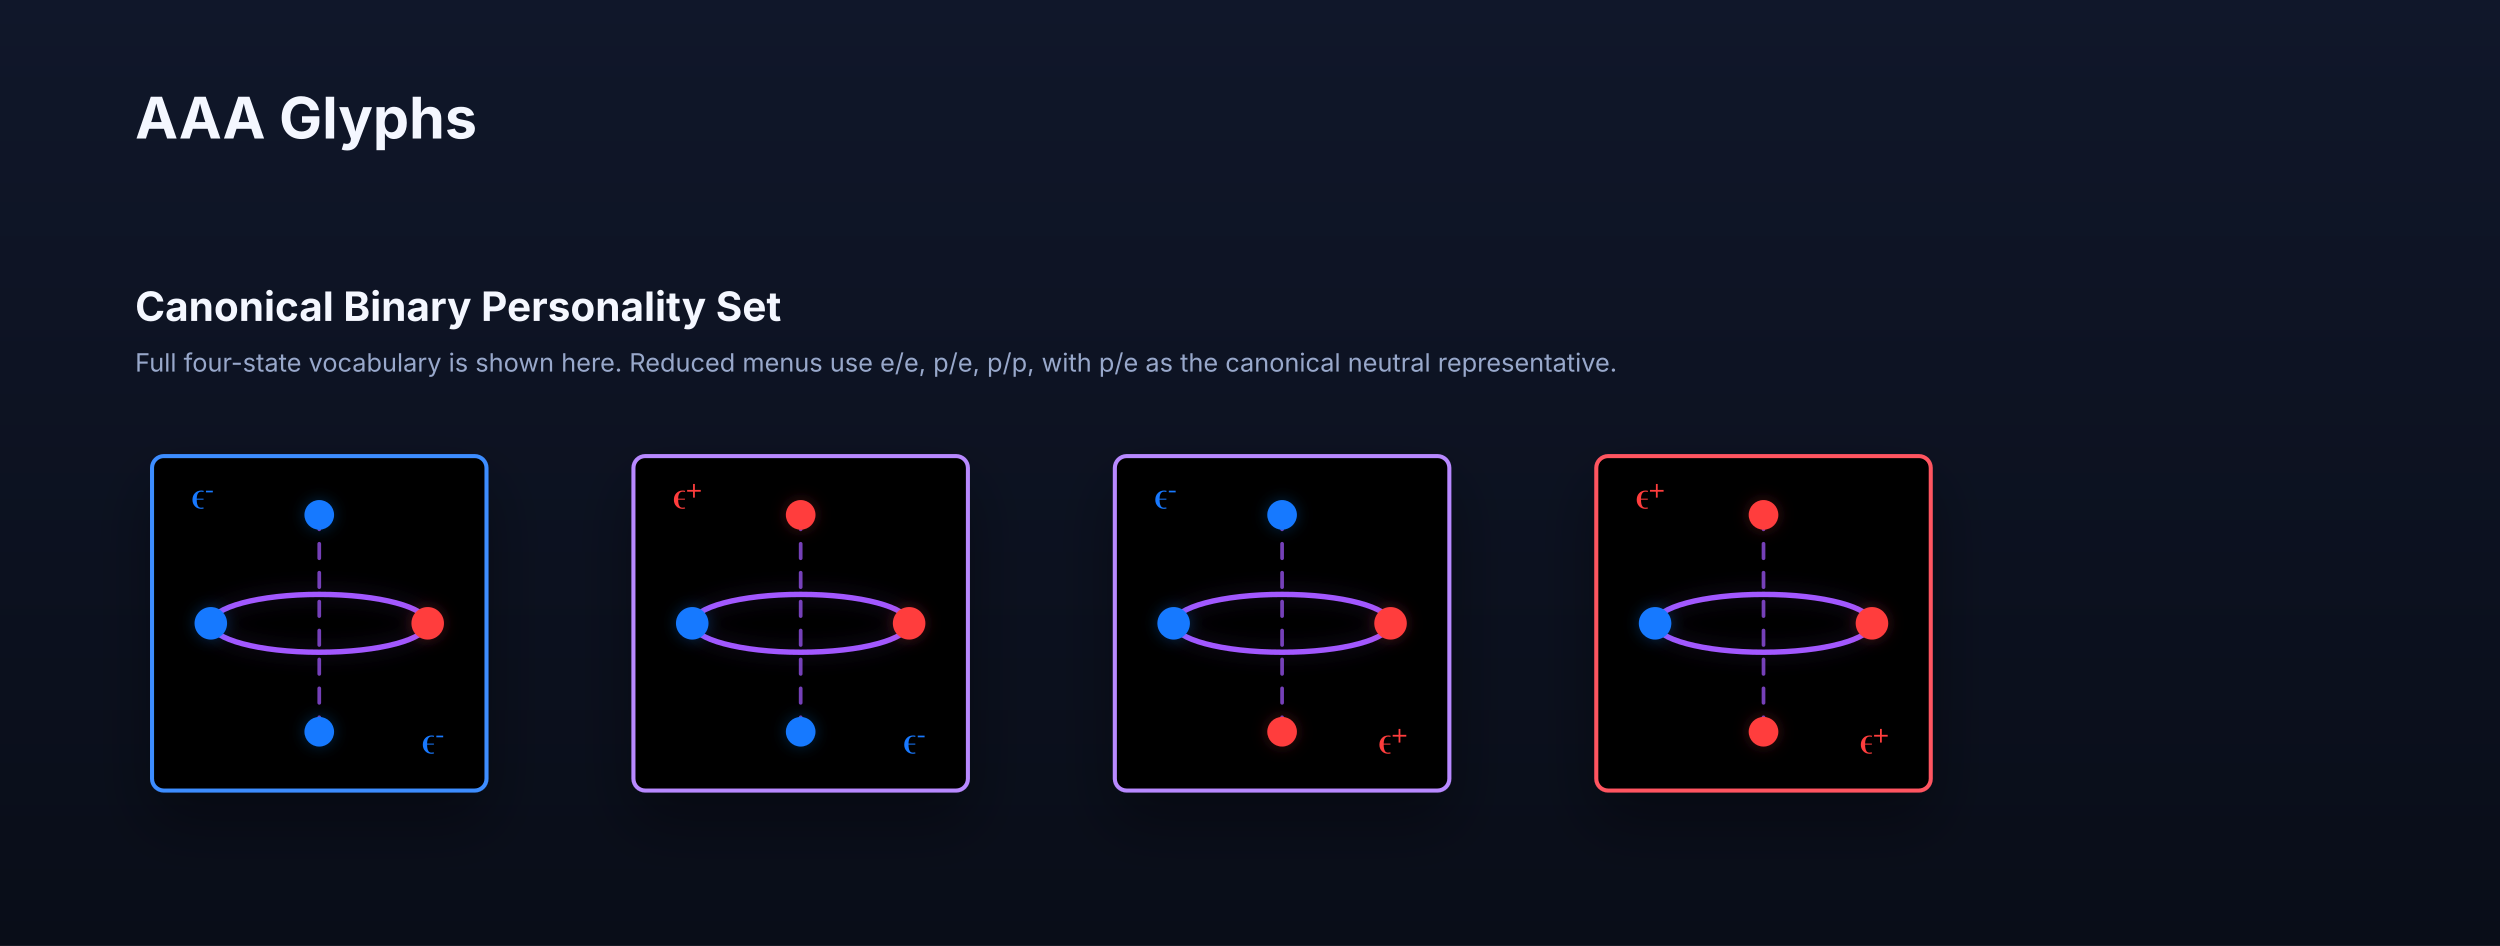
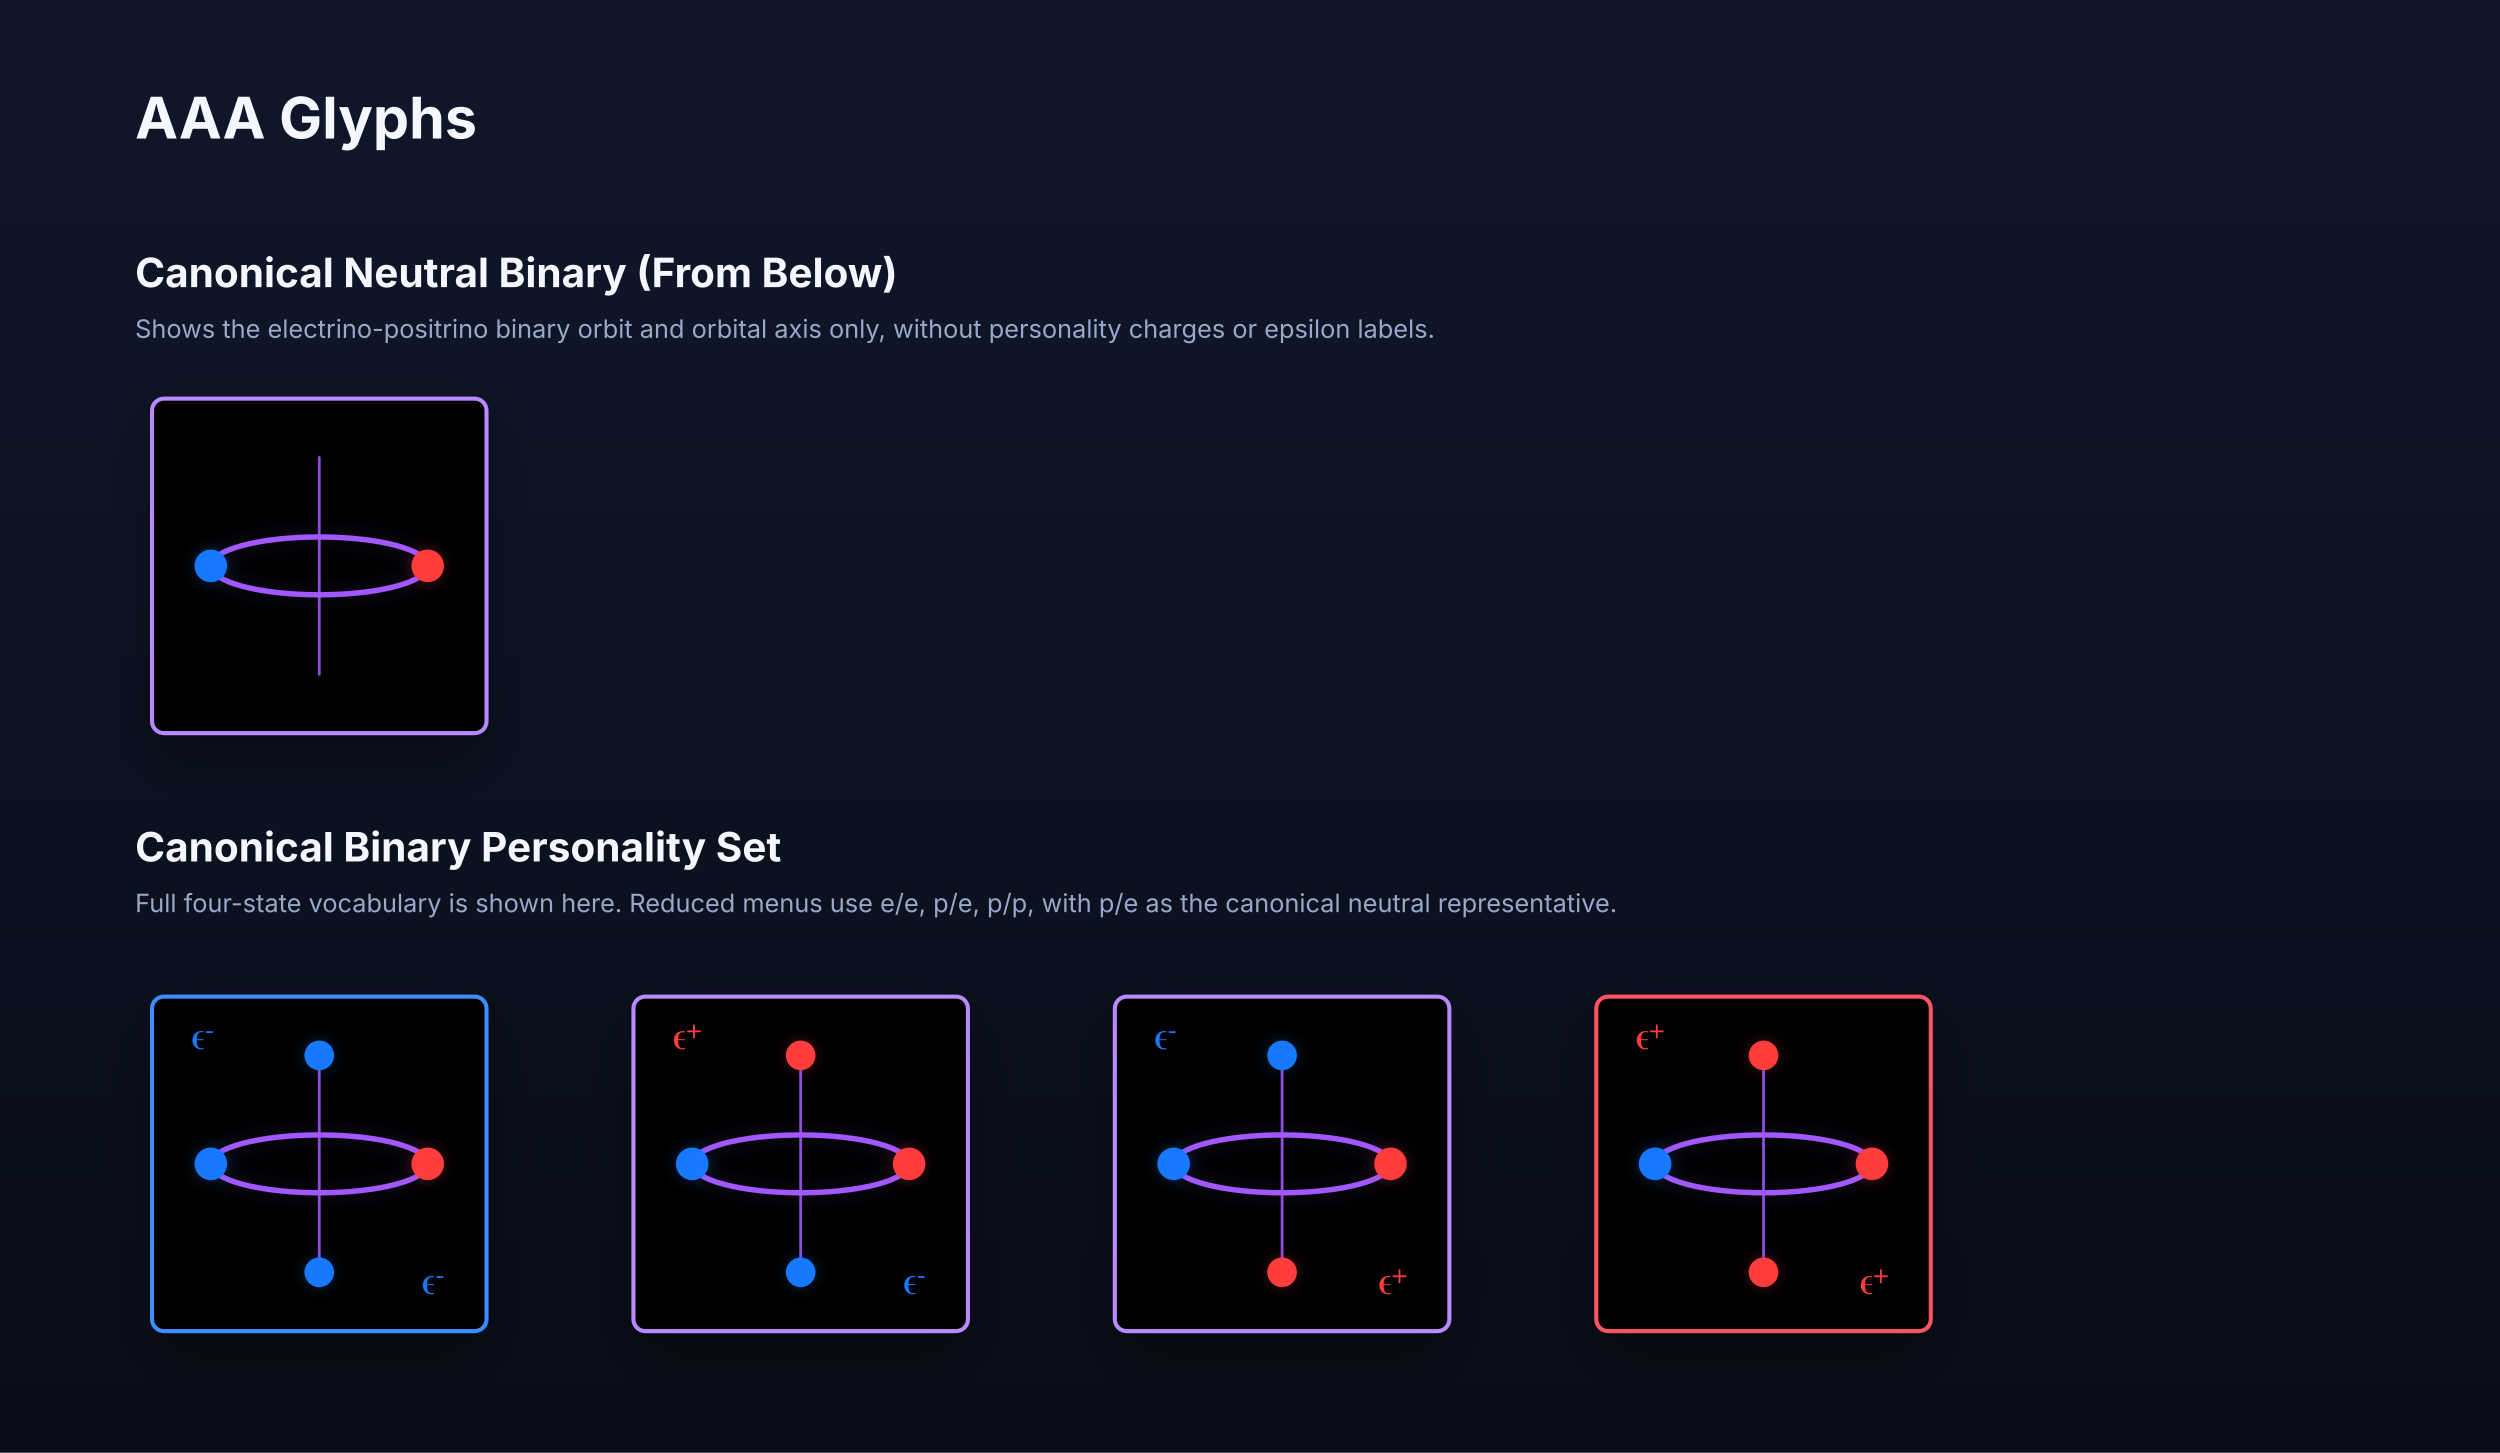
- <svg xmlns="http://www.w3.org/2000/svg" viewBox="0 0 1480 560" role="img" aria-labelledby="title desc">
+ <svg xmlns="http://www.w3.org/2000/svg" viewBox="0 0 1480 860" role="img" aria-labelledby="title desc">
  <defs>
    <linearGradient id="bg" x1="0" y1="0" x2="0" y2="1">
      <stop offset="0%" stop-color="#10172a" />
      <stop offset="100%" stop-color="#090d18" />
    </linearGradient>
    <linearGradient id="chipFill" x1="0" y1="0" x2="0" y2="1">
      <stop offset="0%" stop-color="#000000" />
      <stop offset="100%" stop-color="#000000" />
    </linearGradient>
    <linearGradient id="chipSelected" x1="0" y1="0" x2="0" y2="1">
      <stop offset="0%" stop-color="#000000" />
      <stop offset="100%" stop-color="#000000" />
    </linearGradient>
    <filter id="shadow" x="-30%" y="-30%" width="160%" height="160%">
      <feDropShadow dx="0" dy="18" stdDeviation="18" flood-color="#000000" flood-opacity="0.34" />
    </filter>
    <filter id="glowPurple" x="-60%" y="-60%" width="220%" height="220%">
      <feDropShadow dx="0" dy="0" stdDeviation="5.5" flood-color="#9b5cff" flood-opacity="0.22" />
    </filter>
    <filter id="glowBlue" x="-60%" y="-60%" width="220%" height="220%">
      <feDropShadow dx="0" dy="0" stdDeviation="4.2" flood-color="#1b84ff" flood-opacity="0.28" />
    </filter>
    <filter id="glowRed" x="-60%" y="-60%" width="220%" height="220%">
      <feDropShadow dx="0" dy="0" stdDeviation="4.2" flood-color="#ff3d4a" flood-opacity="0.26" />
    </filter>
    <filter id="chipSelectedGlow" x="-30%" y="-30%" width="160%" height="160%">
      <feDropShadow dx="0" dy="0" stdDeviation="12" flood-color="#000000" flood-opacity="0.26" />
      <feDropShadow dx="0" dy="18" stdDeviation="18" flood-color="#000000" flood-opacity="0.34" />
    </filter>
    <g id="baseBinaryGlyph">
      <ellipse cx="0" cy="0" rx="60" ry="16" fill="none" stroke="#a259ff" stroke-width="3" filter="url(#glowPurple)" />
-       <line x1="0" y1="-60" x2="0" y2="60" stroke="#a259ff" stroke-width="2.05" stroke-linecap="round" stroke-dasharray="8 8" opacity="0.72" />
+       <line x1="0" y1="-60" x2="0" y2="60" stroke="#a259ff" stroke-width="1.55" stroke-linecap="round" opacity="0.86" />
      <circle cx="-60" cy="0" r="9" fill="#1879ff" filter="url(#glowBlue)" />
      <circle cx="60" cy="0" r="9" fill="#ff3d3d" filter="url(#glowRed)" />
    </g>
    <g id="personality-ee">
      <use href="#baseBinaryGlyph" />
      <circle cx="0" cy="-60" r="8.2" fill="#1879ff" filter="url(#glowBlue)" />
      <circle cx="0" cy="60" r="8.2" fill="#1879ff" filter="url(#glowBlue)" />
    </g>
    <g id="personality-pe">
      <use href="#baseBinaryGlyph" />
      <circle cx="0" cy="-60" r="8.2" fill="#ff3d3d" filter="url(#glowRed)" />
      <circle cx="0" cy="60" r="8.2" fill="#1879ff" filter="url(#glowBlue)" />
    </g>
    <g id="personality-pp">
      <use href="#baseBinaryGlyph" />
      <circle cx="0" cy="-60" r="8.2" fill="#ff3d3d" filter="url(#glowRed)" />
      <circle cx="0" cy="60" r="8.2" fill="#ff3d3d" filter="url(#glowRed)" />
    </g>
    <g id="personality-ep">
      <use href="#baseBinaryGlyph" />
      <circle cx="0" cy="-60" r="8.2" fill="#1879ff" filter="url(#glowBlue)" />
      <circle cx="0" cy="60" r="8.2" fill="#ff3d3d" filter="url(#glowRed)" />
    </g>
  </defs>
-   <rect width="1480" height="560" fill="url(#bg)" />
+   <rect width="1480" height="860" fill="url(#bg)" />
  <text x="80" y="82" fill="#f4f7ff" font-family="Inter, Arial, sans-serif" font-size="34" font-weight="700">
    AAA Glyphs
  </text>
-   <text x="80" y="190" fill="#f4f7ff" font-family="Inter, Arial, sans-serif" font-size="24" font-weight="700">
+   <text x="80" y="170" fill="#f4f7ff" font-family="Inter, Arial, sans-serif" font-size="24" font-weight="700">
+     Canonical Neutral Binary (From Below)
+   </text>
+   <text x="80" y="200" fill="#98a8cb" font-family="Inter, Arial, sans-serif" font-size="15">
+     Shows the electrino-positrino binary orbit and orbital axis only, without personality charges or epsilon labels.
+   </text>
+   <g transform="translate(90 236)">
+     <rect x="0" y="0" width="198" height="198" rx="7" fill="url(#chipFill)" stroke="#b889ff" stroke-width="2.4" filter="url(#shadow)" />
+     <g transform="translate(99 99) scale(1.07)">
+       <use href="#baseBinaryGlyph" />
+     </g>
+   </g>
+   <text x="80" y="510" fill="#f4f7ff" font-family="Inter, Arial, sans-serif" font-size="24" font-weight="700">
    Canonical Binary Personality Set
  </text>
-   <text x="80" y="220" fill="#98a8cb" font-family="Inter, Arial, sans-serif" font-size="15">
+   <text x="80" y="540" fill="#98a8cb" font-family="Inter, Arial, sans-serif" font-size="15">
    Full four-state vocabulary is shown here. Reduced menus use e/e, p/e, p/p, with p/e as the canonical neutral representative.
  </text>
-   <g transform="translate(90 270)">
+   <g transform="translate(90 590)">
    <rect x="0" y="0" width="198" height="198" rx="7" fill="url(#chipFill)" stroke="#3c8dff" stroke-width="2.4" filter="url(#shadow)" />
    <text x="23" y="31" fill="#1879ff" font-family="STIX Two Text, Cambria Math, Georgia, serif" font-size="23" font-weight="600">
      ϵ<tspan baseline-shift="super" font-size="16">-</tspan>
    </text>
    <text x="173" y="176" text-anchor="end" fill="#1879ff" font-family="STIX Two Text, Cambria Math, Georgia, serif" font-size="23" font-weight="600">
      ϵ<tspan baseline-shift="super" font-size="16">-</tspan>
    </text>
    <g transform="translate(99 99) scale(1.07)">
      <use href="#personality-ee" />
    </g>
  </g>
-   <g transform="translate(375 270)">
+   <g transform="translate(375 590)">
    <rect x="0" y="0" width="198" height="198" rx="7" fill="url(#chipSelected)" stroke="#b889ff" stroke-width="2.4" filter="url(#chipSelectedGlow)" />
    <text x="23" y="31" fill="#ff3d3d" font-family="STIX Two Text, Cambria Math, Georgia, serif" font-size="23" font-weight="600">
      ϵ<tspan baseline-shift="super" font-size="16">+</tspan>
    </text>
    <text x="173" y="176" text-anchor="end" fill="#1879ff" font-family="STIX Two Text, Cambria Math, Georgia, serif" font-size="23" font-weight="600">
      ϵ<tspan baseline-shift="super" font-size="16">-</tspan>
    </text>
    <g transform="translate(99 99) scale(1.07)">
      <use href="#personality-pe" />
    </g>
  </g>
-   <g transform="translate(660 270)">
+   <g transform="translate(660 590)">
    <rect x="0" y="0" width="198" height="198" rx="7" fill="url(#chipSelected)" stroke="#b889ff" stroke-width="2.4" filter="url(#chipSelectedGlow)" />
    <text x="23" y="31" fill="#1879ff" font-family="STIX Two Text, Cambria Math, Georgia, serif" font-size="23" font-weight="600">
      ϵ<tspan baseline-shift="super" font-size="16">-</tspan>
    </text>
    <text x="173" y="176" text-anchor="end" fill="#ff3d3d" font-family="STIX Two Text, Cambria Math, Georgia, serif" font-size="23" font-weight="600">
      ϵ<tspan baseline-shift="super" font-size="16">+</tspan>
    </text>
    <g transform="translate(99 99) scale(1.07)">
      <use href="#personality-ep" />
    </g>
  </g>
-   <g transform="translate(945 270)">
+   <g transform="translate(945 590)">
    <rect x="0" y="0" width="198" height="198" rx="7" fill="url(#chipFill)" stroke="#ff5561" stroke-width="2.4" filter="url(#shadow)" />
    <text x="23" y="31" fill="#ff3d3d" font-family="STIX Two Text, Cambria Math, Georgia, serif" font-size="23" font-weight="600">
      ϵ<tspan baseline-shift="super" font-size="16">+</tspan>
    </text>
    <text x="173" y="176" text-anchor="end" fill="#ff3d3d" font-family="STIX Two Text, Cambria Math, Georgia, serif" font-size="23" font-weight="600">
      ϵ<tspan baseline-shift="super" font-size="16">+</tspan>
    </text>
    <g transform="translate(99 99) scale(1.07)">
      <use href="#personality-pp" />
    </g>
  </g>
</svg>
